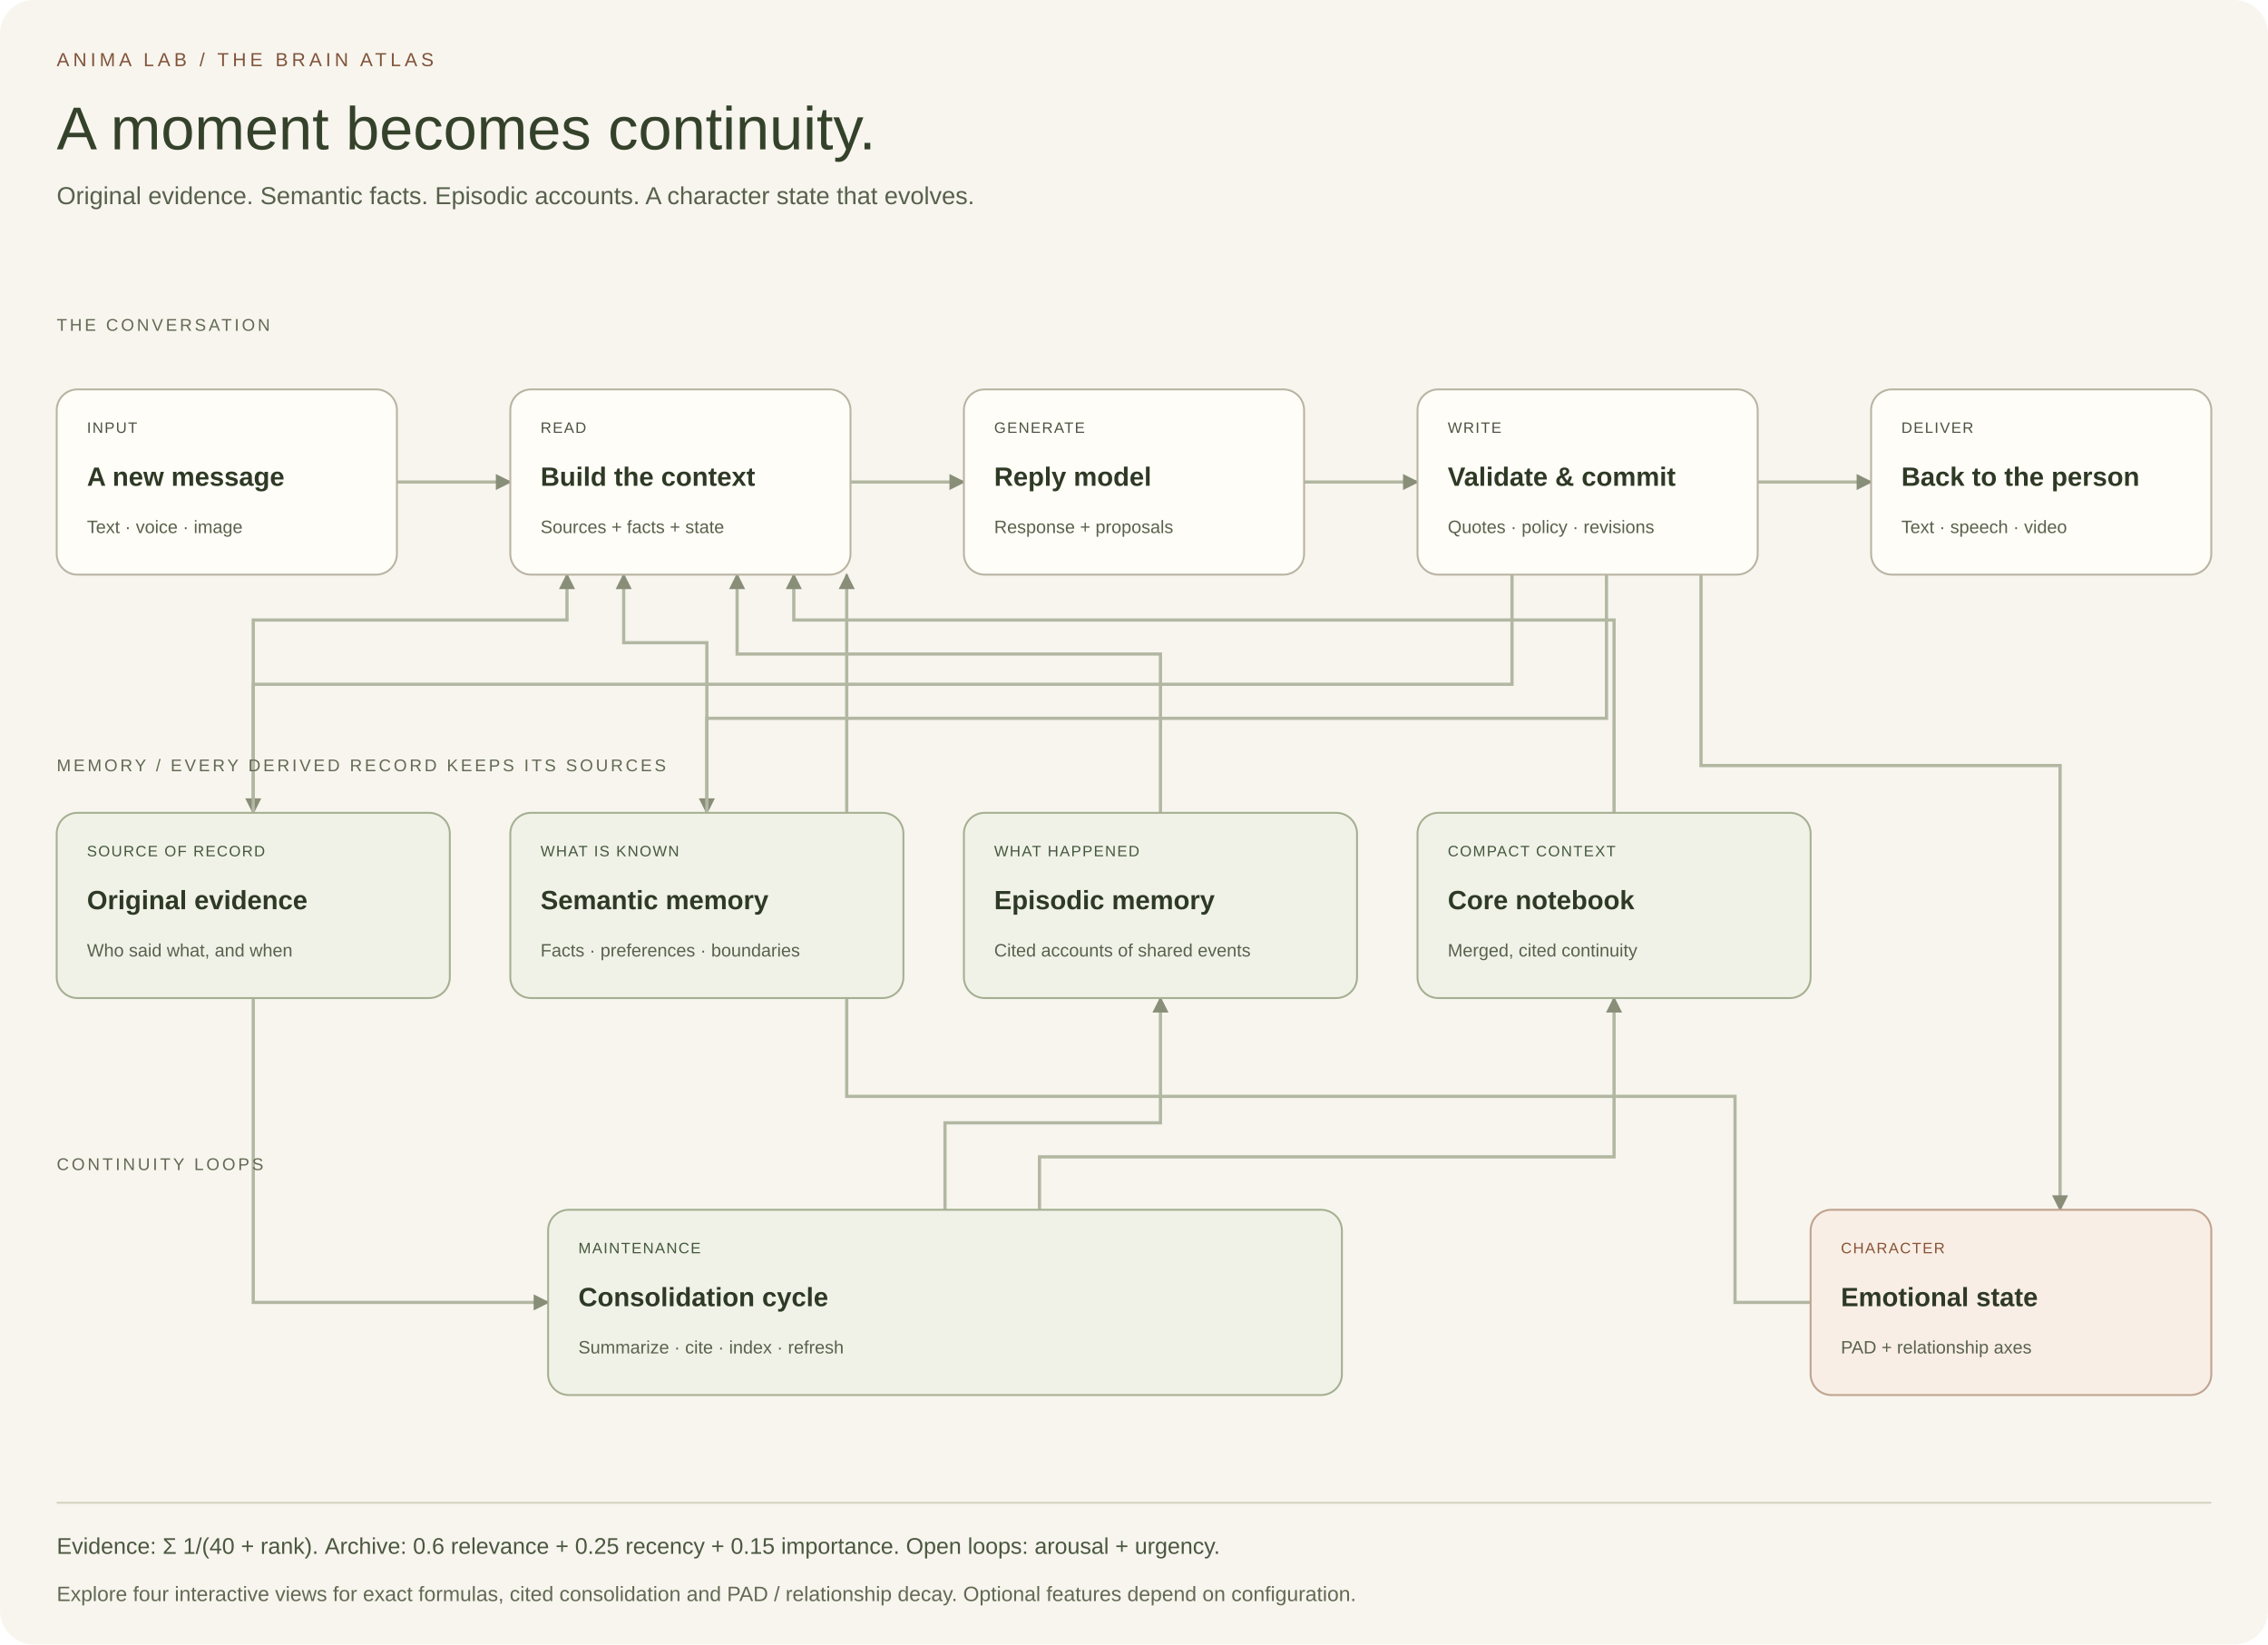
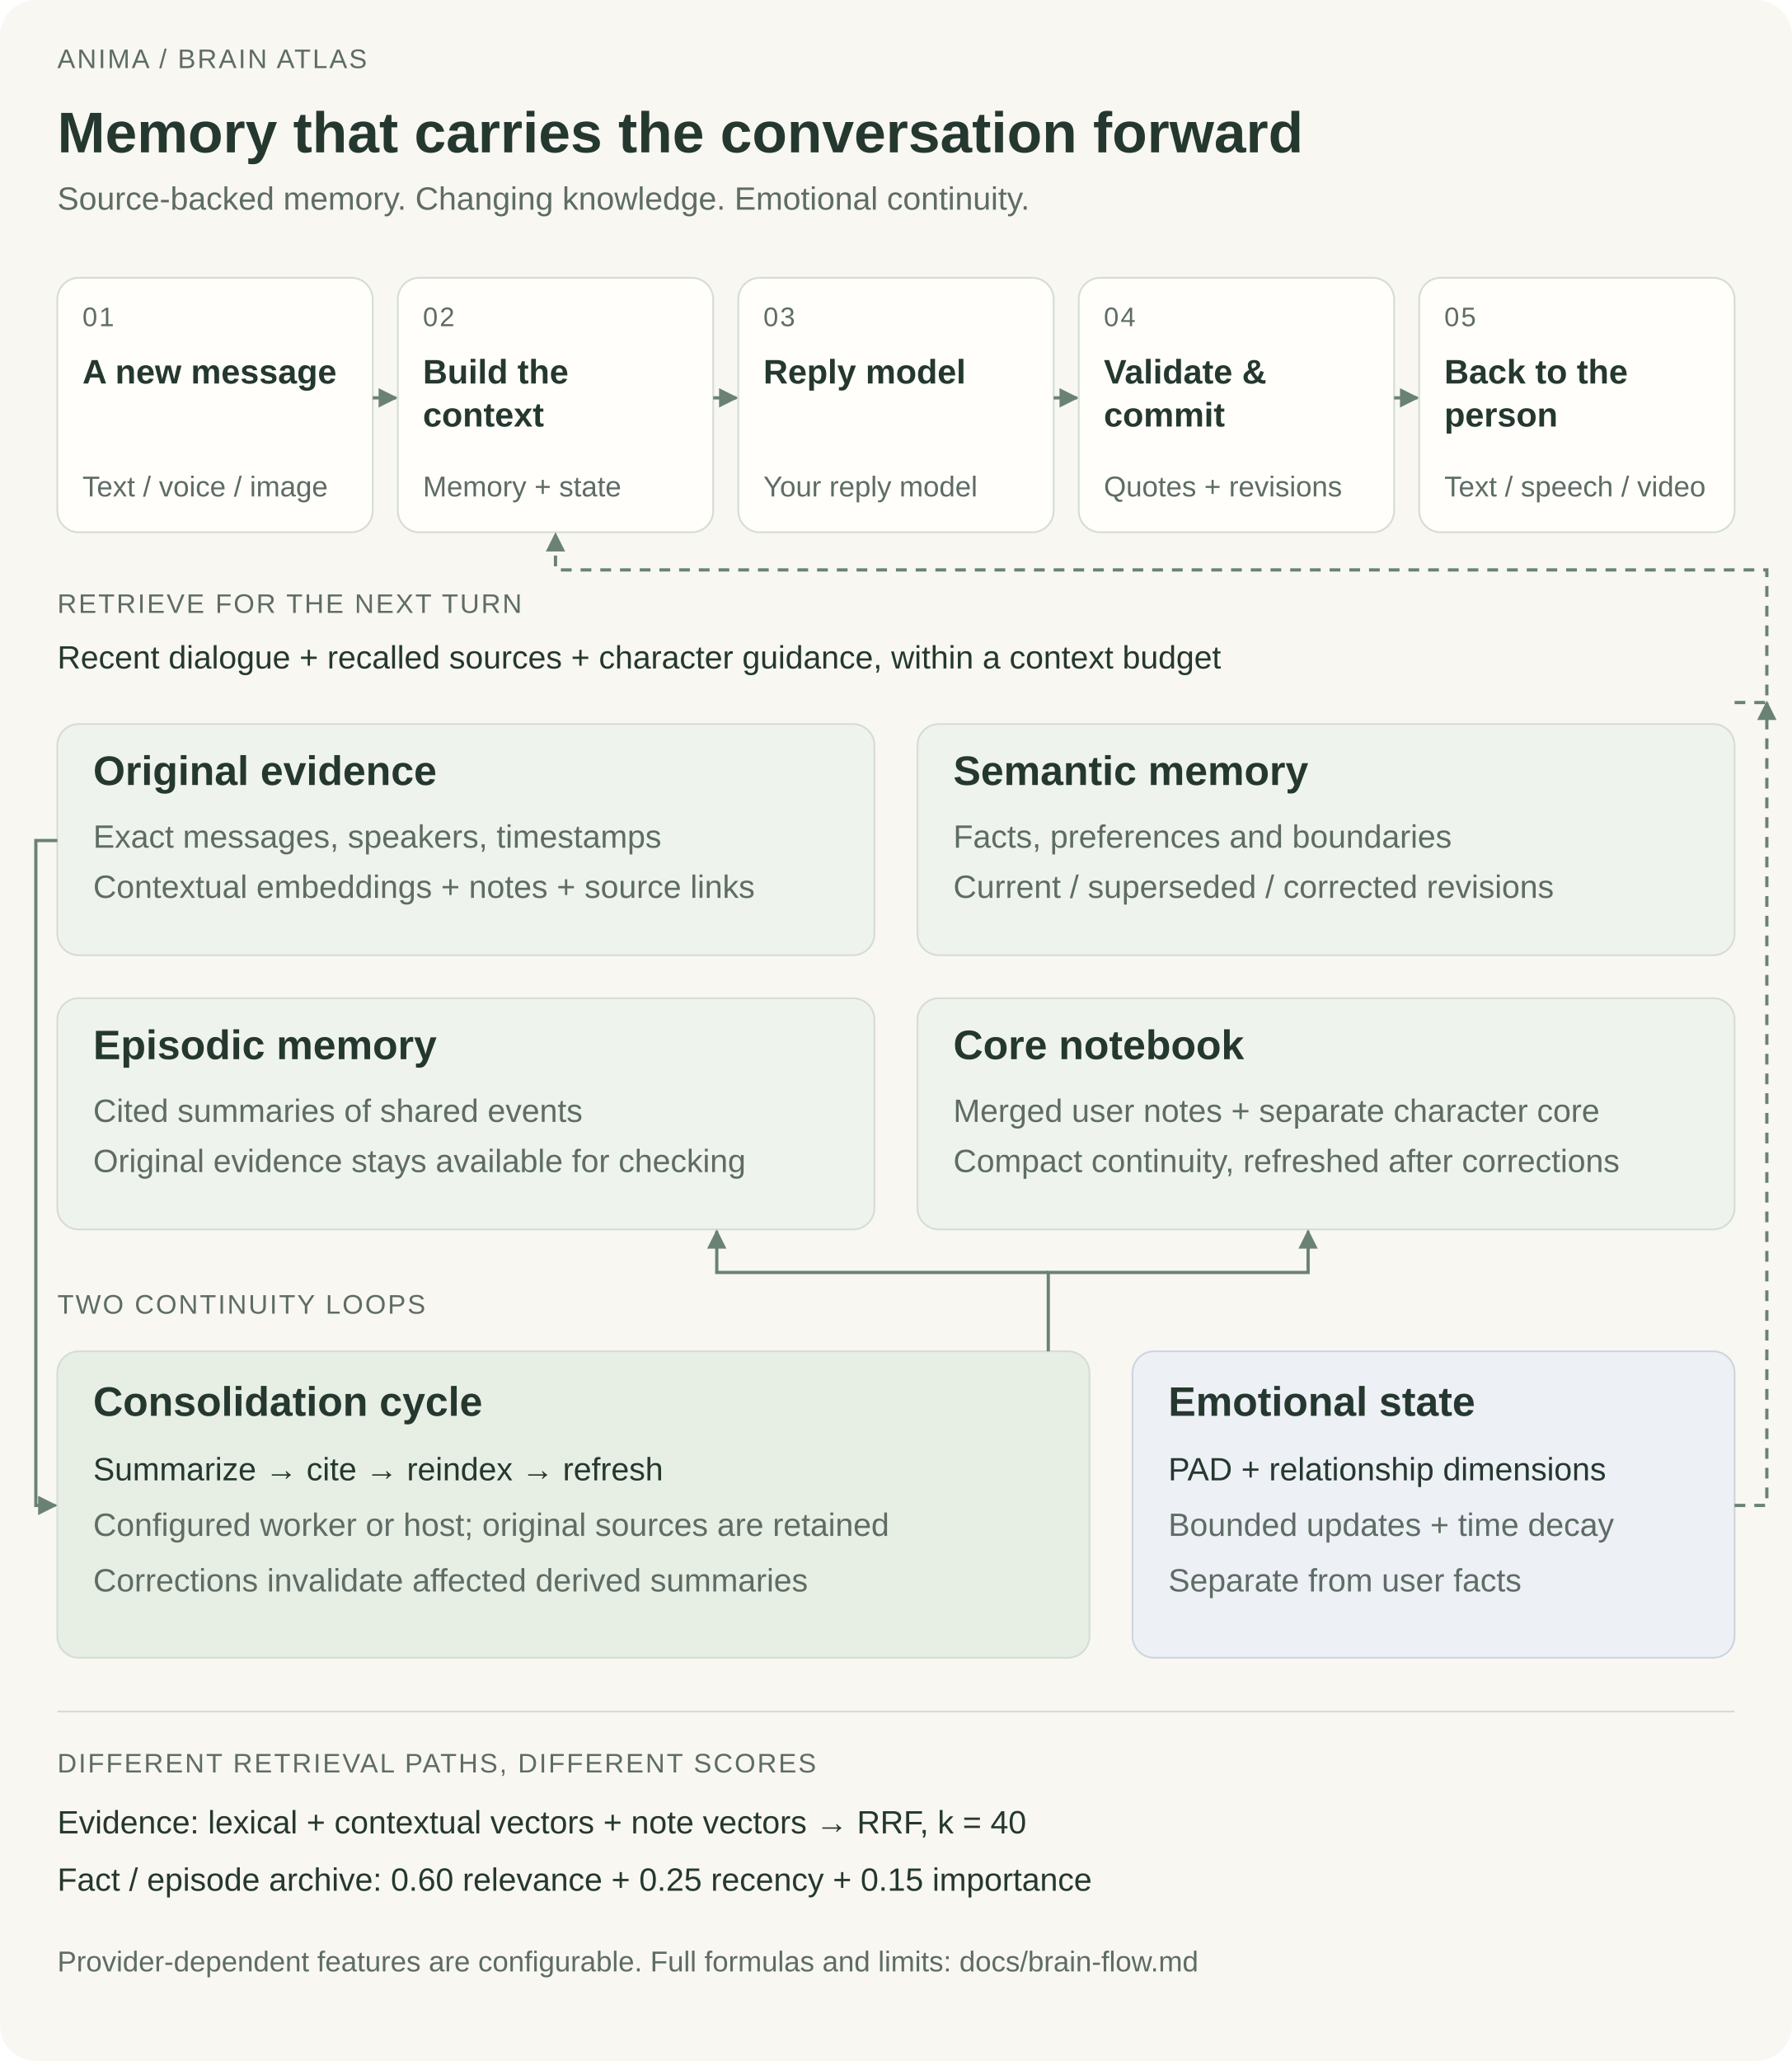
- <svg xmlns="http://www.w3.org/2000/svg" width="1200" height="870" viewBox="0 0 1200 870" role="img" aria-labelledby="title desc" lang="en">
-   <rect width="1200" height="870" rx="18" fill="#f7f5ee" />
-   <style>text{font-family:Arial,"PingFang SC","Microsoft YaHei","Noto Sans CJK SC",sans-serif}.tag{font-size:8px;letter-spacing:.65px}.title{font-size:14px;font-weight:600;fill:#2e3926}.sub{font-size:9.5px;fill:#59614d}</style>
-   <text x="30" y="35" font-size="10" letter-spacing="2" fill="#805239">ANIMA LAB / THE BRAIN ATLAS</text>
-   <text x="30" y="79" font-size="32" fill="#35422b">A moment becomes continuity.</text>
-   <text x="30" y="108" font-size="13" fill="#57604c">Original evidence. Semantic facts. Episodic accounts. A character state that evolves.</text>
+ <svg xmlns="http://www.w3.org/2000/svg" width="1000" height="1150" viewBox="0 0 1000 1150" lang="en" role="img" aria-labelledby="title desc">
+   <rect width="1000" height="1150" rx="20" fill="#f8f7f2" />
+   <style>text{font-family:"Helvetica Neue",Arial,"PingFang SC","Microsoft YaHei",sans-serif;fill:#25382f}.muted{fill:#5e6c65}.label{font-size:15px;letter-spacing:1px}.heading{font-size:23px;font-weight:600}.body{font-size:18px}</style>
  <defs>
-     <marker id="arrow" viewBox="0 0 10 10" refX="9" refY="5" markerWidth="5" markerHeight="5" orient="auto">
-       <path d="M0 0L10 5L0 10" fill="#898e79" />
+     <marker id="arrow" viewBox="0 0 10 10" refX="9" refY="5" markerWidth="6" markerHeight="6" orient="auto">
+       <path d="M0 0L10 5L0 10" fill="#6a8274" />
    </marker>
  </defs>
-   <g transform="translate(0,130)">
-     <path d="M210 125H270" fill="none" stroke="#b2b7a2" stroke-width="1.7" marker-end="url(#arrow)" />
-     <path d="M450 125H510" fill="none" stroke="#b2b7a2" stroke-width="1.7" marker-end="url(#arrow)" />
-     <path d="M690 125H750" fill="none" stroke="#b2b7a2" stroke-width="1.7" marker-end="url(#arrow)" />
-     <path d="M930 125H990" fill="none" stroke="#b2b7a2" stroke-width="1.7" marker-end="url(#arrow)" />
-     <path d="M800 174V232H134V300" fill="none" stroke="#b2b7a2" stroke-width="1.7" marker-end="url(#arrow)" />
-     <path d="M850 174V250H374V300" fill="none" stroke="#b2b7a2" stroke-width="1.7" marker-end="url(#arrow)" />
-     <path d="M134 398V559H290" fill="none" stroke="#b2b7a2" stroke-width="1.7" marker-end="url(#arrow)" />
-     <path d="M500 510V464H614V398" fill="none" stroke="#b2b7a2" stroke-width="1.7" marker-end="url(#arrow)" />
-     <path d="M550 510V482H854V398" fill="none" stroke="#b2b7a2" stroke-width="1.7" marker-end="url(#arrow)" />
-     <path d="M374 300V210H330V174" fill="none" stroke="#b2b7a2" stroke-width="1.7" marker-end="url(#arrow)" />
-     <path d="M614 300V216H390V174" fill="none" stroke="#b2b7a2" stroke-width="1.7" marker-end="url(#arrow)" />
-     <path d="M958 559H918V450H448V174" fill="none" stroke="#b2b7a2" stroke-width="1.7" marker-end="url(#arrow)" />
-     <path d="M900 174V275H1090V510" fill="none" stroke="#b2b7a2" stroke-width="1.7" marker-end="url(#arrow)" />
-     <path d="M134 300V198H300V174" fill="none" stroke="#b2b7a2" stroke-width="1.7" marker-end="url(#arrow)" />
-     <path d="M854 300V198H420V174" fill="none" stroke="#b2b7a2" stroke-width="1.7" marker-end="url(#arrow)" />
-     <rect x="30" y="76" width="180" height="98" rx="11" fill="#fffdf7" stroke="#b9b3a3" />
-     <text x="46" y="99" class="tag" fill="#4c5343">INPUT</text>
-     <text x="46" y="127" class="title" fill="#4c5343">A new message</text>
-     <text x="46" y="152" class="sub" fill="#4c5343">Text · voice · image</text>
-     <rect x="270" y="76" width="180" height="98" rx="11" fill="#fffdf7" stroke="#b9b3a3" />
-     <text x="286" y="99" class="tag" fill="#4c5343">READ</text>
-     <text x="286" y="127" class="title" fill="#4c5343">Build the context</text>
-     <text x="286" y="152" class="sub" fill="#4c5343">Sources + facts + state</text>
-     <rect x="510" y="76" width="180" height="98" rx="11" fill="#fffdf7" stroke="#b9b3a3" />
-     <text x="526" y="99" class="tag" fill="#4c5343">GENERATE</text>
-     <text x="526" y="127" class="title" fill="#4c5343">Reply model</text>
-     <text x="526" y="152" class="sub" fill="#4c5343">Response + proposals</text>
-     <rect x="750" y="76" width="180" height="98" rx="11" fill="#fffdf7" stroke="#b9b3a3" />
-     <text x="766" y="99" class="tag" fill="#4c5343">WRITE</text>
-     <text x="766" y="127" class="title" fill="#4c5343">Validate &amp; commit</text>
-     <text x="766" y="152" class="sub" fill="#4c5343">Quotes · policy · revisions</text>
-     <rect x="990" y="76" width="180" height="98" rx="11" fill="#fffdf7" stroke="#b9b3a3" />
-     <text x="1006" y="99" class="tag" fill="#4c5343">DELIVER</text>
-     <text x="1006" y="127" class="title" fill="#4c5343">Back to the person</text>
-     <text x="1006" y="152" class="sub" fill="#4c5343">Text · speech · video</text>
-     <rect x="30" y="300" width="208" height="98" rx="11" fill="#f0f2e8" stroke="#a5af91" />
-     <text x="46" y="323" class="tag" fill="#44573c">SOURCE OF RECORD</text>
-     <text x="46" y="351" class="title" fill="#44573c">Original evidence</text>
-     <text x="46" y="376" class="sub" fill="#44573c">Who said what, and when</text>
-     <rect x="270" y="300" width="208" height="98" rx="11" fill="#f0f2e8" stroke="#a5af91" />
-     <text x="286" y="323" class="tag" fill="#44573c">WHAT IS KNOWN</text>
-     <text x="286" y="351" class="title" fill="#44573c">Semantic memory</text>
-     <text x="286" y="376" class="sub" fill="#44573c">Facts · preferences · boundaries</text>
-     <rect x="510" y="300" width="208" height="98" rx="11" fill="#f0f2e8" stroke="#a5af91" />
-     <text x="526" y="323" class="tag" fill="#44573c">WHAT HAPPENED</text>
-     <text x="526" y="351" class="title" fill="#44573c">Episodic memory</text>
-     <text x="526" y="376" class="sub" fill="#44573c">Cited accounts of shared events</text>
-     <rect x="750" y="300" width="208" height="98" rx="11" fill="#f0f2e8" stroke="#a5af91" />
-     <text x="766" y="323" class="tag" fill="#44573c">COMPACT CONTEXT</text>
-     <text x="766" y="351" class="title" fill="#44573c">Core notebook</text>
-     <text x="766" y="376" class="sub" fill="#44573c">Merged, cited continuity</text>
-     <rect x="958" y="510" width="212" height="98" rx="11" fill="#f8eee5" stroke="#c0a28e" />
-     <text x="974" y="533" class="tag" fill="#895335">CHARACTER</text>
-     <text x="974" y="561" class="title" fill="#895335">Emotional state</text>
-     <text x="974" y="586" class="sub" fill="#895335">PAD + relationship axes</text>
-     <rect x="290" y="510" width="420" height="98" rx="11" fill="#f0f2e8" stroke="#a5af91" />
-     <text x="306" y="533" class="tag" fill="#44573c">MAINTENANCE</text>
-     <text x="306" y="561" class="title" fill="#44573c">Consolidation cycle</text>
-     <text x="306" y="586" class="sub" fill="#44573c">Summarize · cite · index · refresh</text>
-     <text x="30" y="45" font-size="9" letter-spacing="1.4" fill="#626953">THE CONVERSATION</text>
-     <text x="30" y="278" font-size="9" letter-spacing="1.4" fill="#626953">MEMORY / EVERY DERIVED RECORD KEEPS ITS SOURCES</text>
-     <text x="30" y="489" font-size="9" letter-spacing="1.4" fill="#626953">CONTINUITY LOOPS</text>
-   </g>
-   <path d="M30 795H1170" stroke="#d5d1c2" />
-   <text x="30" y="822" font-size="12" fill="#4b5740">Evidence: Σ 1/(40 + rank). Archive: 0.6 relevance + 0.25 recency + 0.15 importance. Open loops: arousal + urgency.</text>
-   <text x="30" y="847" font-size="11" fill="#626953">Explore four interactive views for exact formulas, cited consolidation and PAD / relationship decay. Optional features depend on configuration.</text>
+   <text x="32" y="38" class="label muted">ANIMA / BRAIN ATLAS</text>
+   <text x="32" y="85" class="body" style="font-size:32px;font-weight:600">Memory that carries the conversation forward</text>
+   <text x="32" y="117" class="body muted">Source-backed memory. Changing knowledge. Emotional continuity.</text>
+   <rect x="32" y="155" width="176" height="142" rx="12" fill="#fffefa" stroke="#d5ddd5" />
+   <text x="46" y="182" class="label muted">01</text>
+   <text x="46" y="214" class="body" style="font-size:19px;font-weight:600">A new message</text>
+   <text x="46" y="277" class="body" style="font-size:16px;fill:#5e6c65">Text / voice / image</text>
+   <path d="M208 222H221" fill="none" stroke="#6a8274" stroke-width="1.8" marker-end="url(#arrow)" />
+   <rect x="222" y="155" width="176" height="142" rx="12" fill="#fffefa" stroke="#d5ddd5" />
+   <text x="236" y="182" class="label muted">02</text>
+   <text x="236" y="214" class="body" style="font-size:19px;font-weight:600">Build the</text>
+   <text x="236" y="238" class="body" style="font-size:19px;font-weight:600">context</text>
+   <text x="236" y="277" class="body" style="font-size:16px;fill:#5e6c65">Memory + state</text>
+   <path d="M398 222H411" fill="none" stroke="#6a8274" stroke-width="1.8" marker-end="url(#arrow)" />
+   <rect x="412" y="155" width="176" height="142" rx="12" fill="#fffefa" stroke="#d5ddd5" />
+   <text x="426" y="182" class="label muted">03</text>
+   <text x="426" y="214" class="body" style="font-size:19px;font-weight:600">Reply model</text>
+   <text x="426" y="277" class="body" style="font-size:16px;fill:#5e6c65">Your reply model</text>
+   <path d="M588 222H601" fill="none" stroke="#6a8274" stroke-width="1.8" marker-end="url(#arrow)" />
+   <rect x="602" y="155" width="176" height="142" rx="12" fill="#fffefa" stroke="#d5ddd5" />
+   <text x="616" y="182" class="label muted">04</text>
+   <text x="616" y="214" class="body" style="font-size:19px;font-weight:600">Validate &amp;</text>
+   <text x="616" y="238" class="body" style="font-size:19px;font-weight:600">commit</text>
+   <text x="616" y="277" class="body" style="font-size:16px;fill:#5e6c65">Quotes + revisions</text>
+   <path d="M778 222H791" fill="none" stroke="#6a8274" stroke-width="1.8" marker-end="url(#arrow)" />
+   <rect x="792" y="155" width="176" height="142" rx="12" fill="#fffefa" stroke="#d5ddd5" />
+   <text x="806" y="182" class="label muted">05</text>
+   <text x="806" y="214" class="body" style="font-size:19px;font-weight:600">Back to the</text>
+   <text x="806" y="238" class="body" style="font-size:19px;font-weight:600">person</text>
+   <text x="806" y="277" class="body" style="font-size:16px;fill:#5e6c65">Text / speech / video</text>
+   <text x="32" y="342" class="label muted">RETRIEVE FOR THE NEXT TURN</text>
+   <text x="32" y="373" class="body">Recent dialogue + recalled sources + character guidance, within a context budget</text>
+   <path d="M968 392H986V318H310V298" fill="none" stroke="#6a8274" stroke-width="1.8" stroke-dasharray="6 5" marker-end="url(#arrow)" />
+   <rect x="32" y="404" width="456" height="129" rx="12" fill="#eff3ed" stroke="#d5ddd5" />
+   <text x="52" y="438" class="heading">Original evidence</text>
+   <text x="52" y="473" class="body muted">Exact messages, speakers, timestamps</text>
+   <text x="52" y="501" class="body muted">Contextual embeddings + notes + source links</text>
+   <rect x="512" y="404" width="456" height="129" rx="12" fill="#eff3ed" stroke="#d5ddd5" />
+   <text x="532" y="438" class="heading">Semantic memory</text>
+   <text x="532" y="473" class="body muted">Facts, preferences and boundaries</text>
+   <text x="532" y="501" class="body muted">Current / superseded / corrected revisions</text>
+   <rect x="32" y="557" width="456" height="129" rx="12" fill="#eff3ed" stroke="#d5ddd5" />
+   <text x="52" y="591" class="heading">Episodic memory</text>
+   <text x="52" y="626" class="body muted">Cited summaries of shared events</text>
+   <text x="52" y="654" class="body muted">Original evidence stays available for checking</text>
+   <rect x="512" y="557" width="456" height="129" rx="12" fill="#eff3ed" stroke="#d5ddd5" />
+   <text x="532" y="591" class="heading">Core notebook</text>
+   <text x="532" y="626" class="body muted">Merged user notes + separate character core</text>
+   <text x="532" y="654" class="body muted">Compact continuity, refreshed after corrections</text>
+   <text x="32" y="733" class="label muted">TWO CONTINUITY LOOPS</text>
+   <rect x="32" y="754" width="576" height="171" rx="12" fill="#e7eee4" stroke="#d5ddd5" />
+   <text x="52" y="790" class="heading">Consolidation cycle</text>
+   <text x="52" y="826" class="body">Summarize → cite → reindex → refresh</text>
+   <text x="52" y="857" class="body muted">Configured worker or host; original sources are retained</text>
+   <text x="52" y="888" class="body muted">Corrections invalidate affected derived summaries</text>
+   <path d="M32 469H20V840H31" fill="none" stroke="#6a8274" stroke-width="1.8" marker-end="url(#arrow)" />
+   <path d="M585 754V710H730V687" fill="none" stroke="#6a8274" stroke-width="1.8" marker-end="url(#arrow)" />
+   <path d="M585 710H400V687" fill="none" stroke="#6a8274" stroke-width="1.8" marker-end="url(#arrow)" />
+   <rect x="632" y="754" width="336" height="171" rx="12" fill="#edf0f5" stroke="#cdd6df" />
+   <text x="652" y="790" class="heading">Emotional state</text>
+   <text x="652" y="826" class="body">PAD + relationship dimensions</text>
+   <text x="652" y="857" class="body muted">Bounded updates + time decay</text>
+   <text x="652" y="888" class="body muted">Separate from user facts</text>
+   <path d="M968 840H986V392" fill="none" stroke="#6a8274" stroke-width="1.8" stroke-dasharray="6 5" marker-end="url(#arrow)" />
+   <path d="M32 955H968" stroke="#d5ddd5" />
+   <text x="32" y="989" class="label muted">DIFFERENT RETRIEVAL PATHS, DIFFERENT SCORES</text>
+   <text x="32" y="1023" class="body">Evidence: lexical + contextual vectors + note vectors → RRF, k = 40</text>
+   <text x="32" y="1055" class="body">Fact / episode archive: 0.60 relevance + 0.25 recency + 0.15 importance</text>
+   <text x="32" y="1100" class="body" style="font-size:16px;fill:#5e6c65">Provider-dependent features are configurable. Full formulas and limits: docs/brain-flow.md</text>
</svg>
